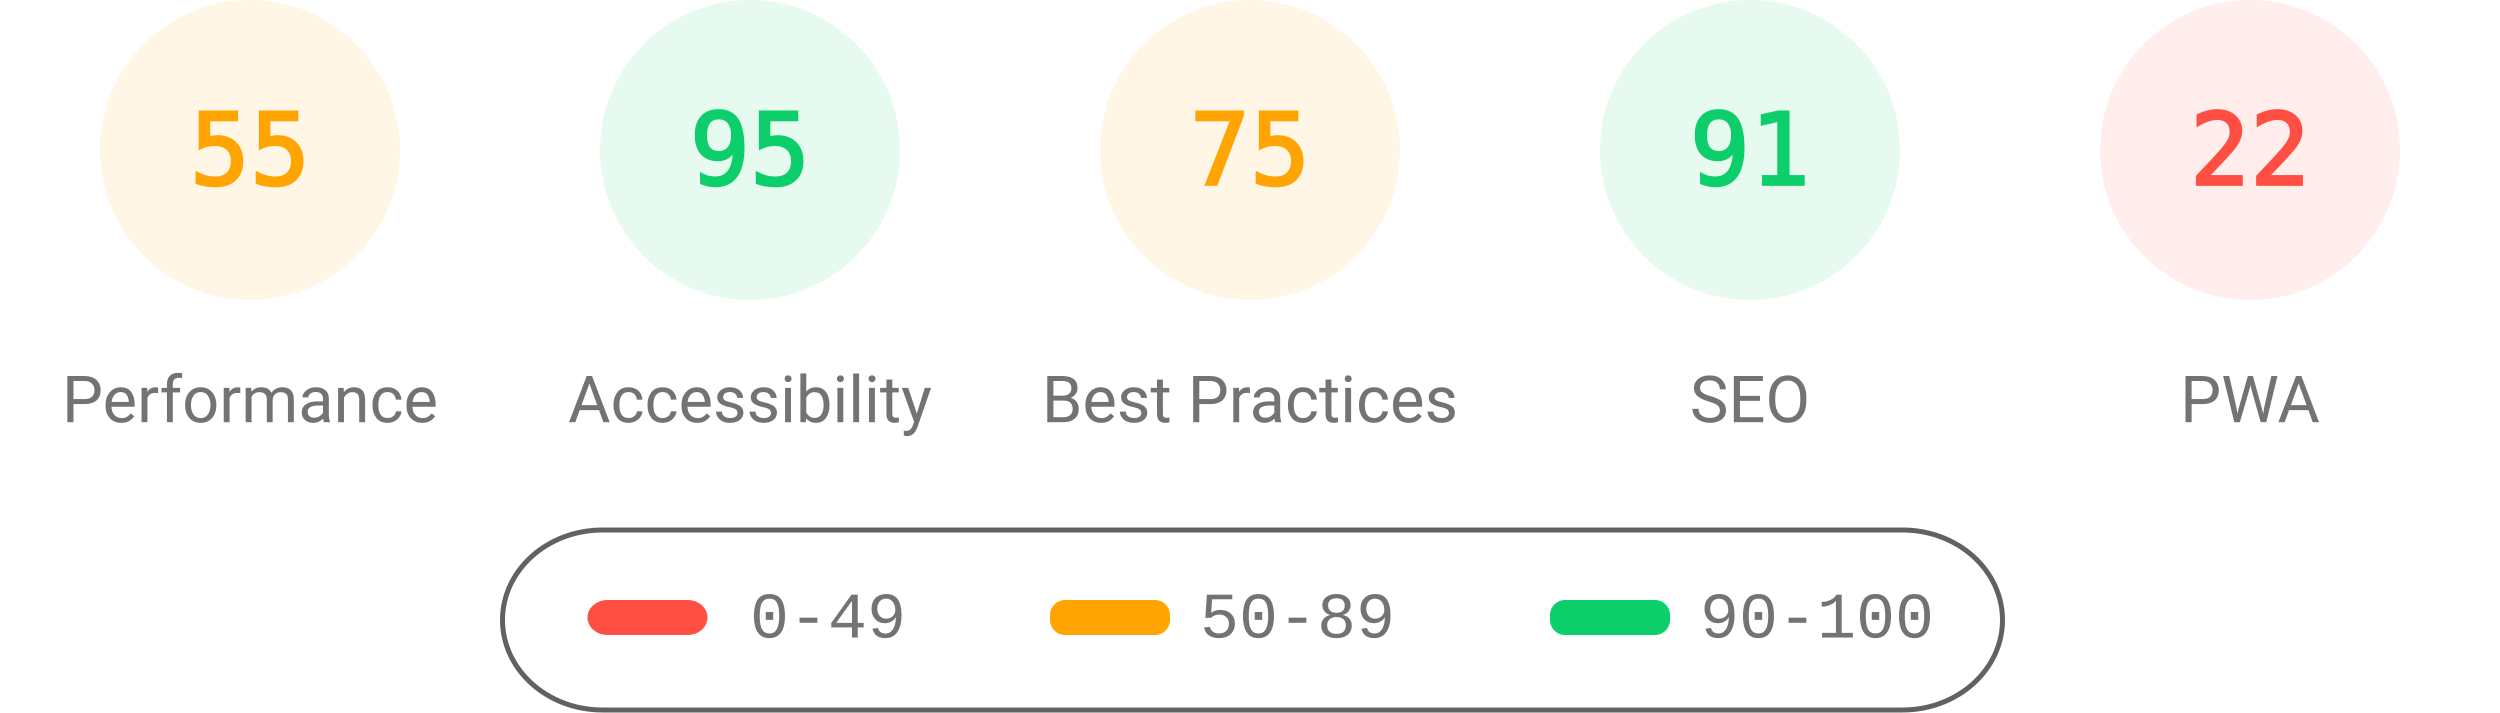
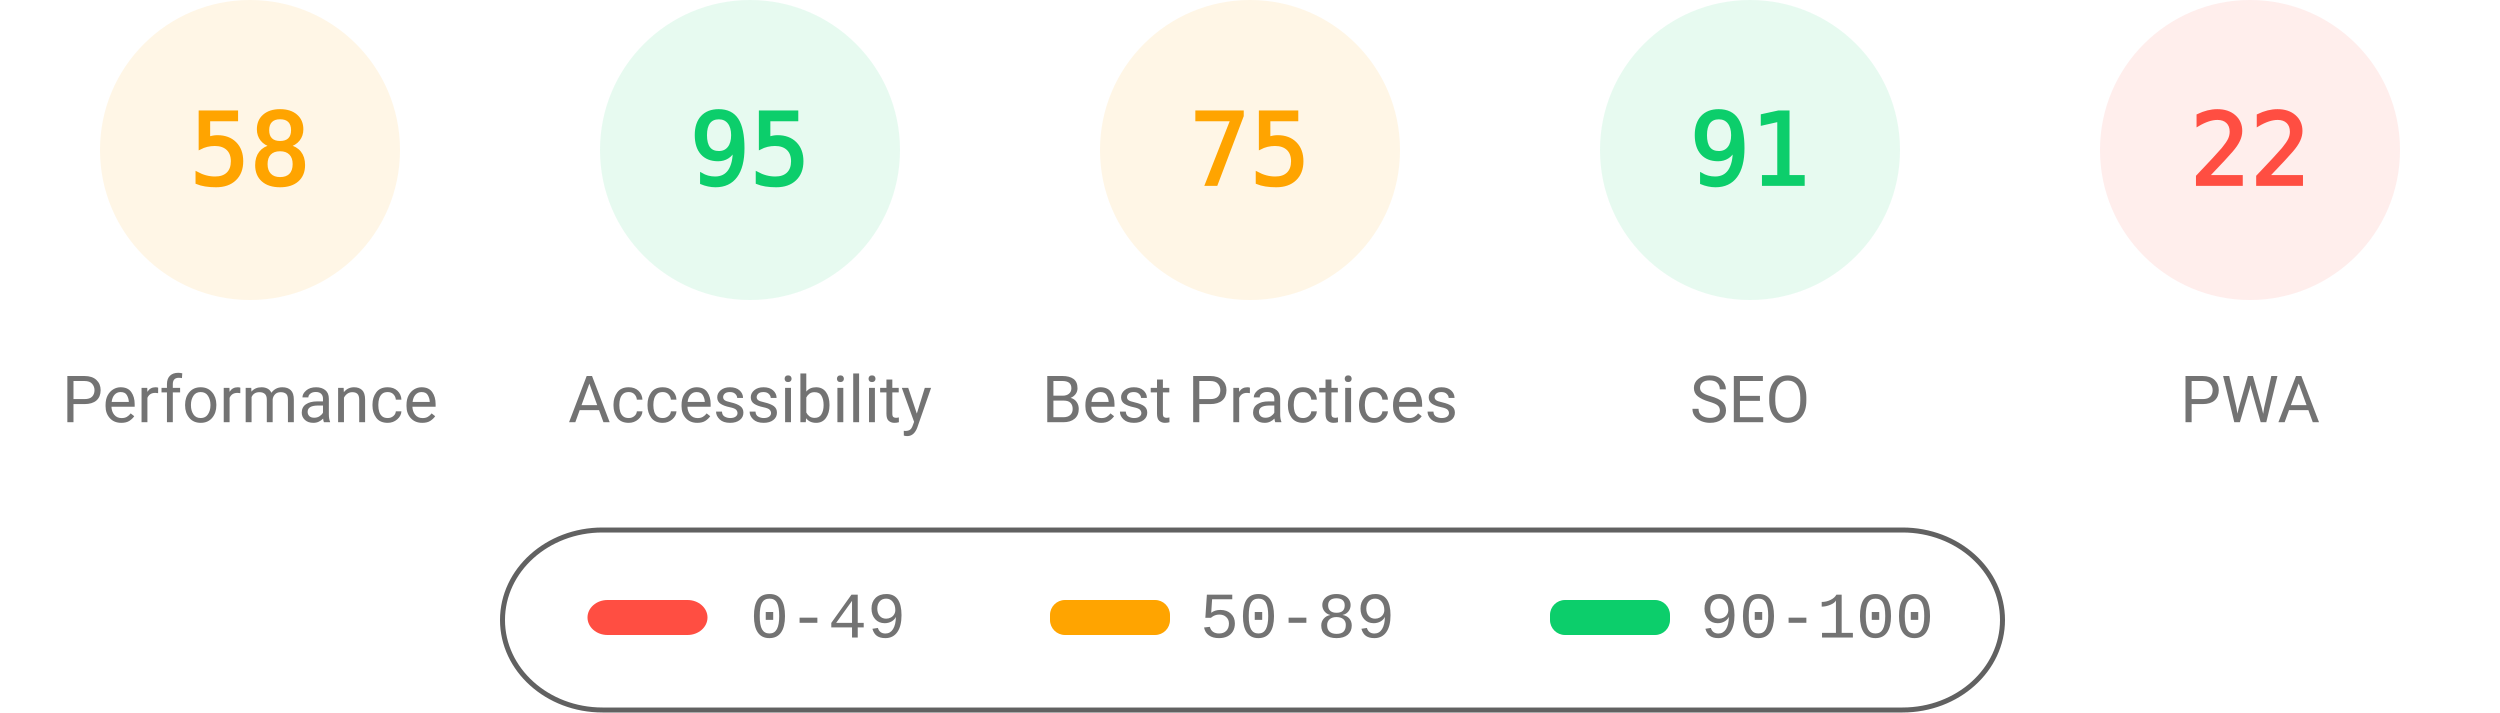
<svg xmlns="http://www.w3.org/2000/svg" fill="none" width="1000" height="285">
  <style>.gauge-base{opacity:.1}.gauge-arc{fill:none;animation-delay:250ms;stroke-linecap:round;transform:rotate(-90deg);transform-origin:100px 60px;animation:load-gauge 1s ease forwards}.guage-text{font-size:40px;font-family:monospace;text-align:center}.guage-red{color:#ff4e42;fill:#ff4e42;stroke:#ff4e42}.guage-orange{color:#ffa400;fill:#ffa400;stroke:#ffa400}.guage-green{color:#0cce6b;fill:#0cce6b;stroke:#0cce6b}.guage-undefined{color:#5c5c5c;fill:#5c5c5c;stroke:#5c5c5c}.guage-title{color:#737373;fill:#737373;stroke:none;font-size:26px;line-height:26px;font-family:Roboto,Halvetica,Arial,sans-serif}@keyframes load-gauge{from{stroke-dasharray:0 352.858}}</style>
  <svg class="guage-div guage-perf guage-orange" viewBox="0 0 200 200" width="200" height="200">
    <circle class="gauge-base" r="56" cx="100" cy="60" stroke-width="8" />
-     <circle class="gauge-arc guage-arc-1" r="56" cx="100" cy="60" stroke-width="8" style="stroke-dasharray:193.522,351.858" />
-     <text class="guage-text" x="100" y="60" alignment-baseline="central" dominant-baseline="central" text-anchor="middle">55</text>
+     <circle class="gauge-arc guage-arc-1" r="56" cx="100" cy="60" stroke-width="8" style="stroke-dasharray:204.078,351.858" />
+     <text class="guage-text" x="100" y="60" alignment-baseline="central" dominant-baseline="central" text-anchor="middle">58</text>
    <text class="guage-title" x="100" y="160" alignment-baseline="central" dominant-baseline="central" text-anchor="middle">Performance</text>
  </svg>
  <svg class="guage-div guage-acc guage-green" viewBox="0 0 200 200" width="200" height="200" x="200">
    <circle class="gauge-base" r="56" cx="100" cy="60" stroke-width="8" />
    <circle class="gauge-arc guage-arc-2" r="56" cx="100" cy="60" stroke-width="8" style="stroke-dasharray:334.265,351.858" />
    <text class="guage-text" x="100" y="60" alignment-baseline="central" dominant-baseline="central" text-anchor="middle">95</text>
    <text class="guage-title" x="100" y="160" alignment-baseline="central" dominant-baseline="central" text-anchor="middle">Accessibility</text>
  </svg>
  <svg class="guage-div guage-best guage-orange" viewBox="0 0 200 200" width="200" height="200" x="400">
    <circle class="gauge-base" r="56" cx="100" cy="60" stroke-width="8" />
    <circle class="gauge-arc guage-arc-3" r="56" cx="100" cy="60" stroke-width="8" style="stroke-dasharray:263.893,351.858" />
    <text class="guage-text" x="100" y="60" alignment-baseline="central" dominant-baseline="central" text-anchor="middle">75</text>
    <text class="guage-title" x="100" y="160" alignment-baseline="central" dominant-baseline="central" text-anchor="middle">Best Practices</text>
  </svg>
  <svg class="guage-div guage-seo guage-green" viewBox="0 0 200 200" width="200" height="200" x="600">
    <circle class="gauge-base" r="56" cx="100" cy="60" stroke-width="8" />
    <circle class="gauge-arc guage-arc-4" r="56" cx="100" cy="60" stroke-width="8" style="stroke-dasharray:320.191,351.858" />
    <text class="guage-text" x="100" y="60" alignment-baseline="central" dominant-baseline="central" text-anchor="middle">91</text>
    <text class="guage-title" x="100" y="160" alignment-baseline="central" dominant-baseline="central" text-anchor="middle">SEO</text>
  </svg>
  <svg class="guage-div guage-pwa guage-red" viewBox="0 0 200 200" width="200" height="200" x="800">
    <circle class="gauge-base" r="56" cx="100" cy="60" stroke-width="8" />
    <circle class="gauge-arc guage-arc-4" r="56" cx="100" cy="60" stroke-width="8" style="stroke-dasharray:77.409,351.858" />
    <text class="guage-text" x="100" y="60" alignment-baseline="central" dominant-baseline="central" text-anchor="middle">22</text>
    <text class="guage-title" x="100" y="160" alignment-baseline="central" dominant-baseline="central" text-anchor="middle">PWA</text>
  </svg>
  <svg width="604" height="76" x="200" y="210">
    <path fill="none" id="canvas_background" d="M-1-1h604v80H-1z" />
    <rect fill-opacity="0" stroke="#616161" stroke-width="2" rx="40" id="svg_2" height="72" width="600" y="2" x="1" fill="#000" />
    <rect stroke="#000" rx="8" id="svg_3" height="14" width="48" y="30" x="35" stroke-opacity="null" stroke-width="0" fill="#ff4e42" />
    <rect stroke="#000" rx="6" id="svg_4" height="14" width="48" y="30" x="220" stroke-opacity="null" stroke-width="0" fill="#ffa400" />
    <rect stroke="#000" rx="6" id="svg_5" height="14" width="48" y="30" x="420" stroke-opacity="null" stroke-width="0" fill="#0cce6b" />
    <text xml:space="preserve" text-anchor="start" font-family="'Courier New', Courier, monospace" font-size="26" id="svg_6" y="45" x="100" stroke-opacity="null" stroke-width="0" stroke="#000" fill="#737373">0-49</text>
    <text xml:space="preserve" text-anchor="start" font-family="'Courier New', Courier, monospace" font-size="26" id="svg_7" y="45" x="280" stroke-opacity="null" stroke-width="0" stroke="#000" fill="#737373">50-89</text>
    <text xml:space="preserve" text-anchor="start" font-family="'Courier New', Courier, monospace" font-size="26" id="svg_8" y="45" x="480" stroke-opacity="null" stroke-width="0" stroke="#000" fill="#737373">90-100</text>
  </svg>
</svg>
